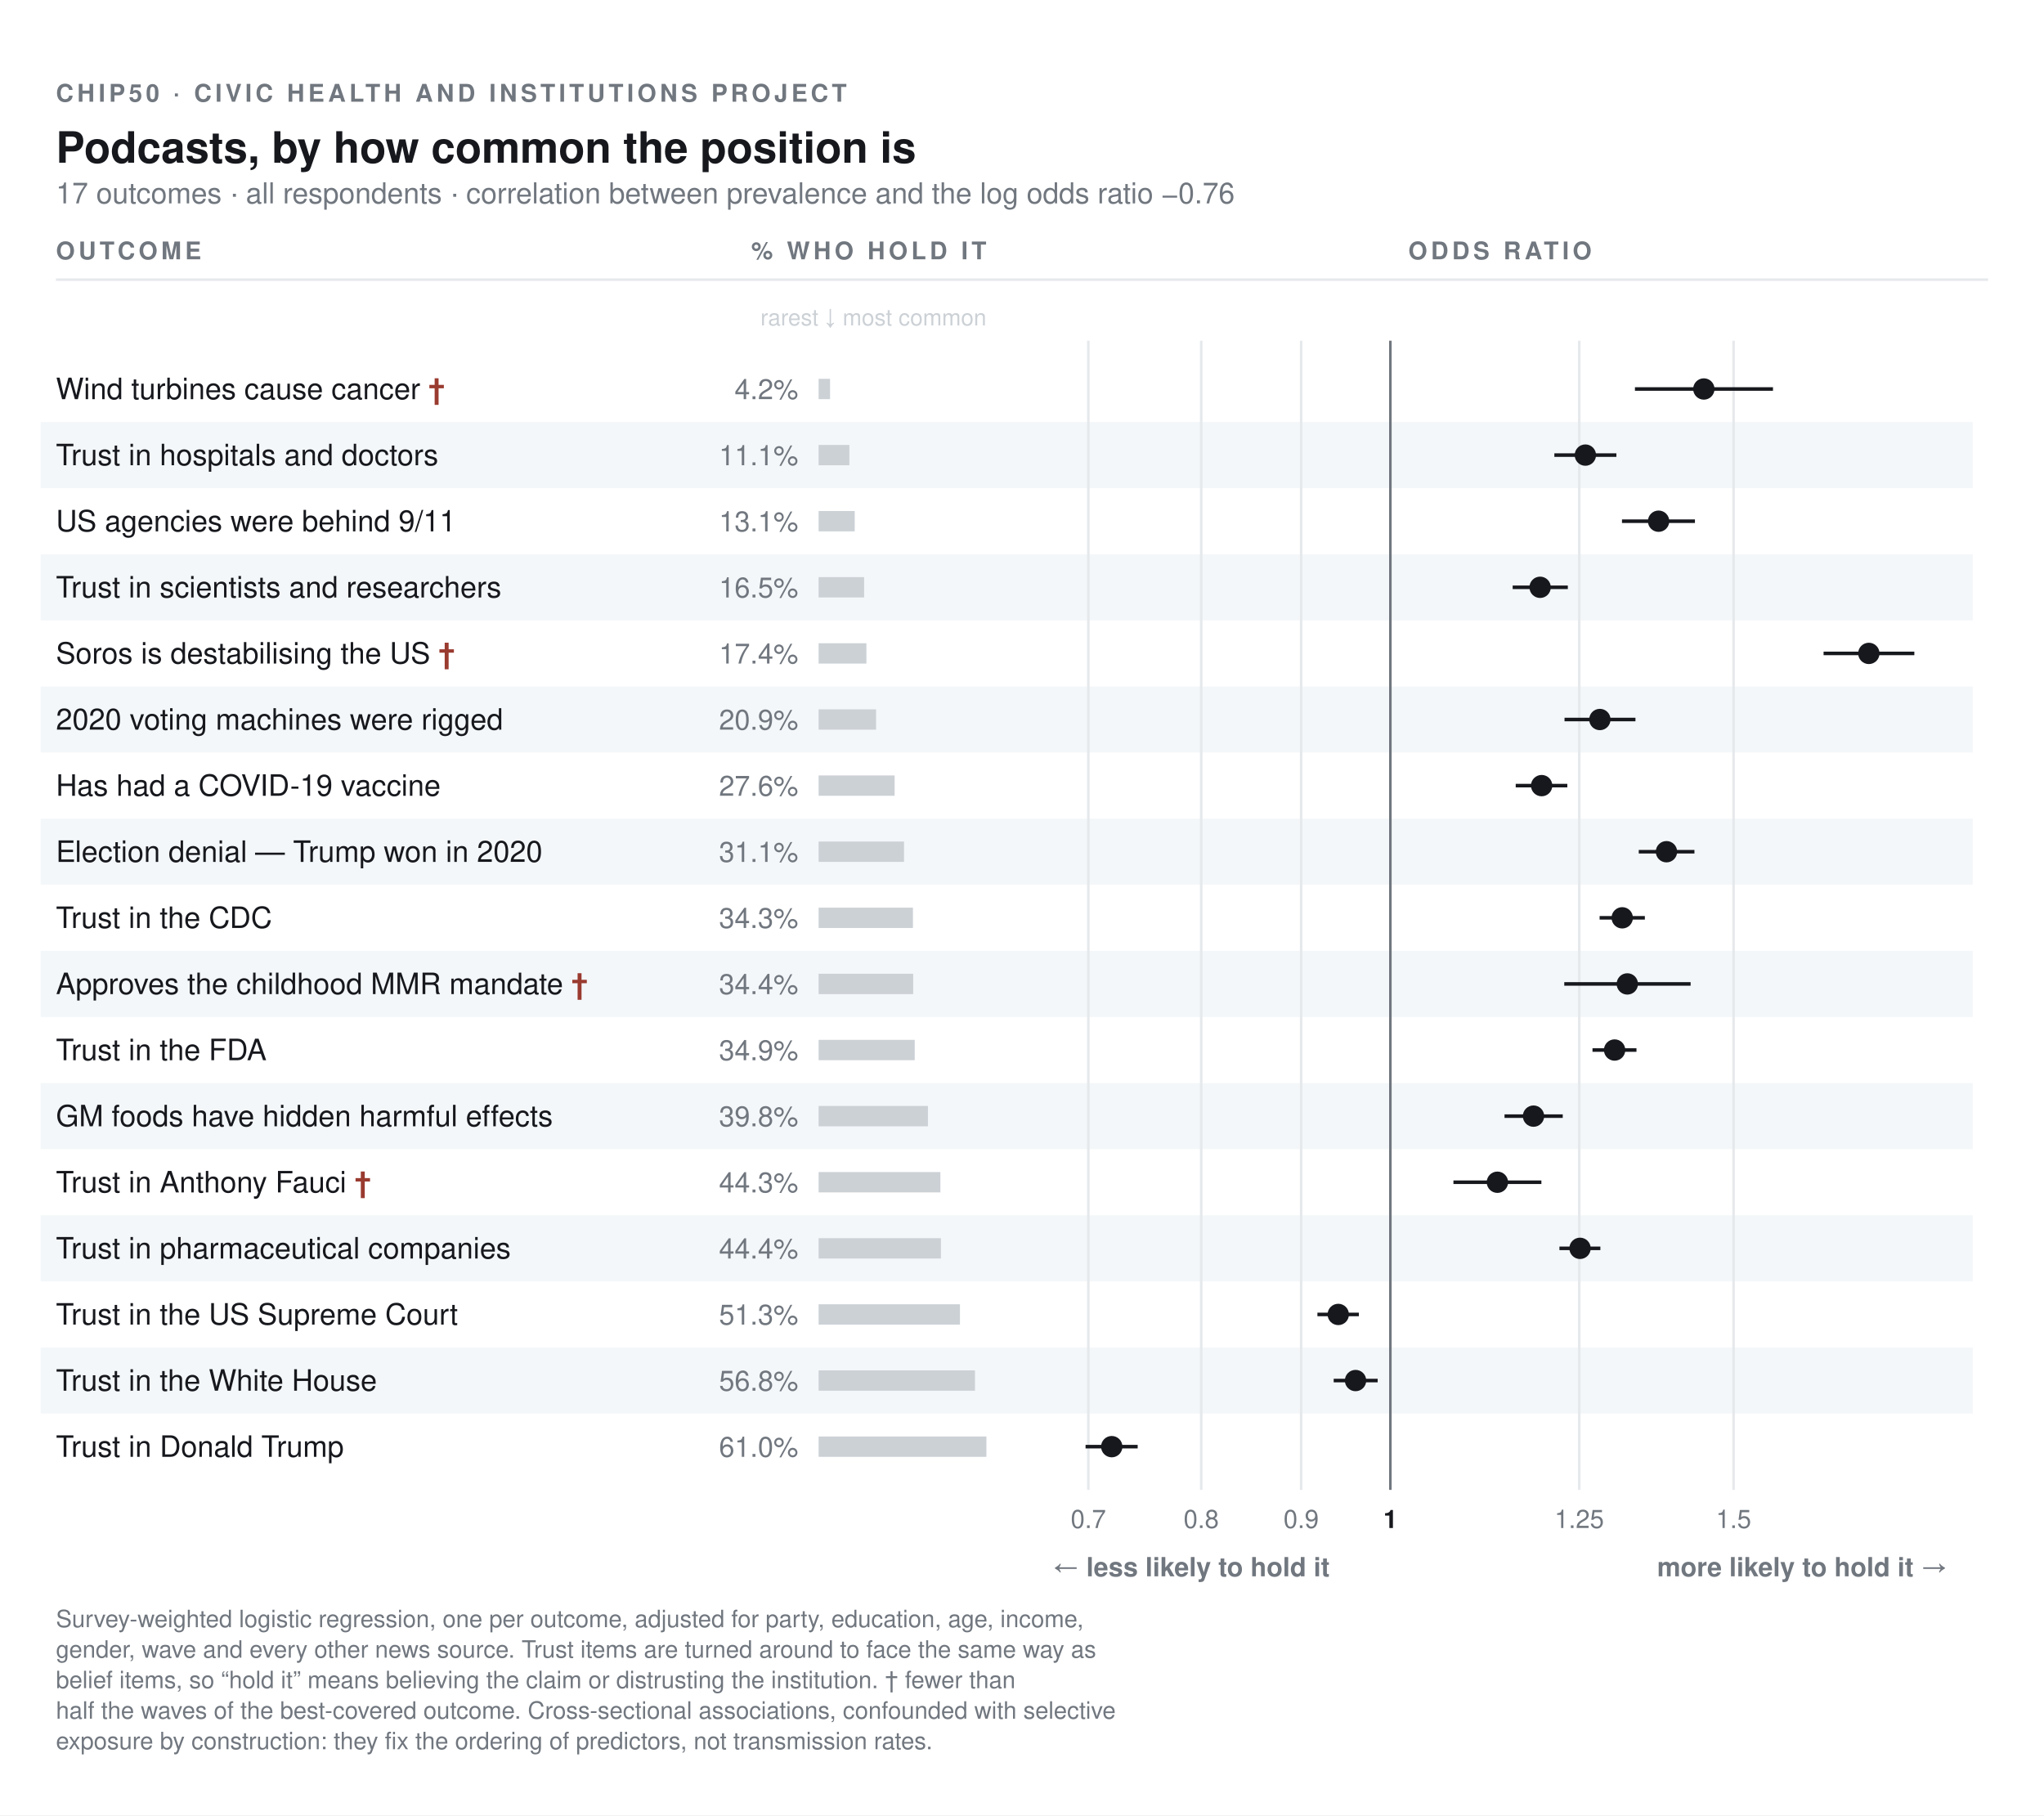
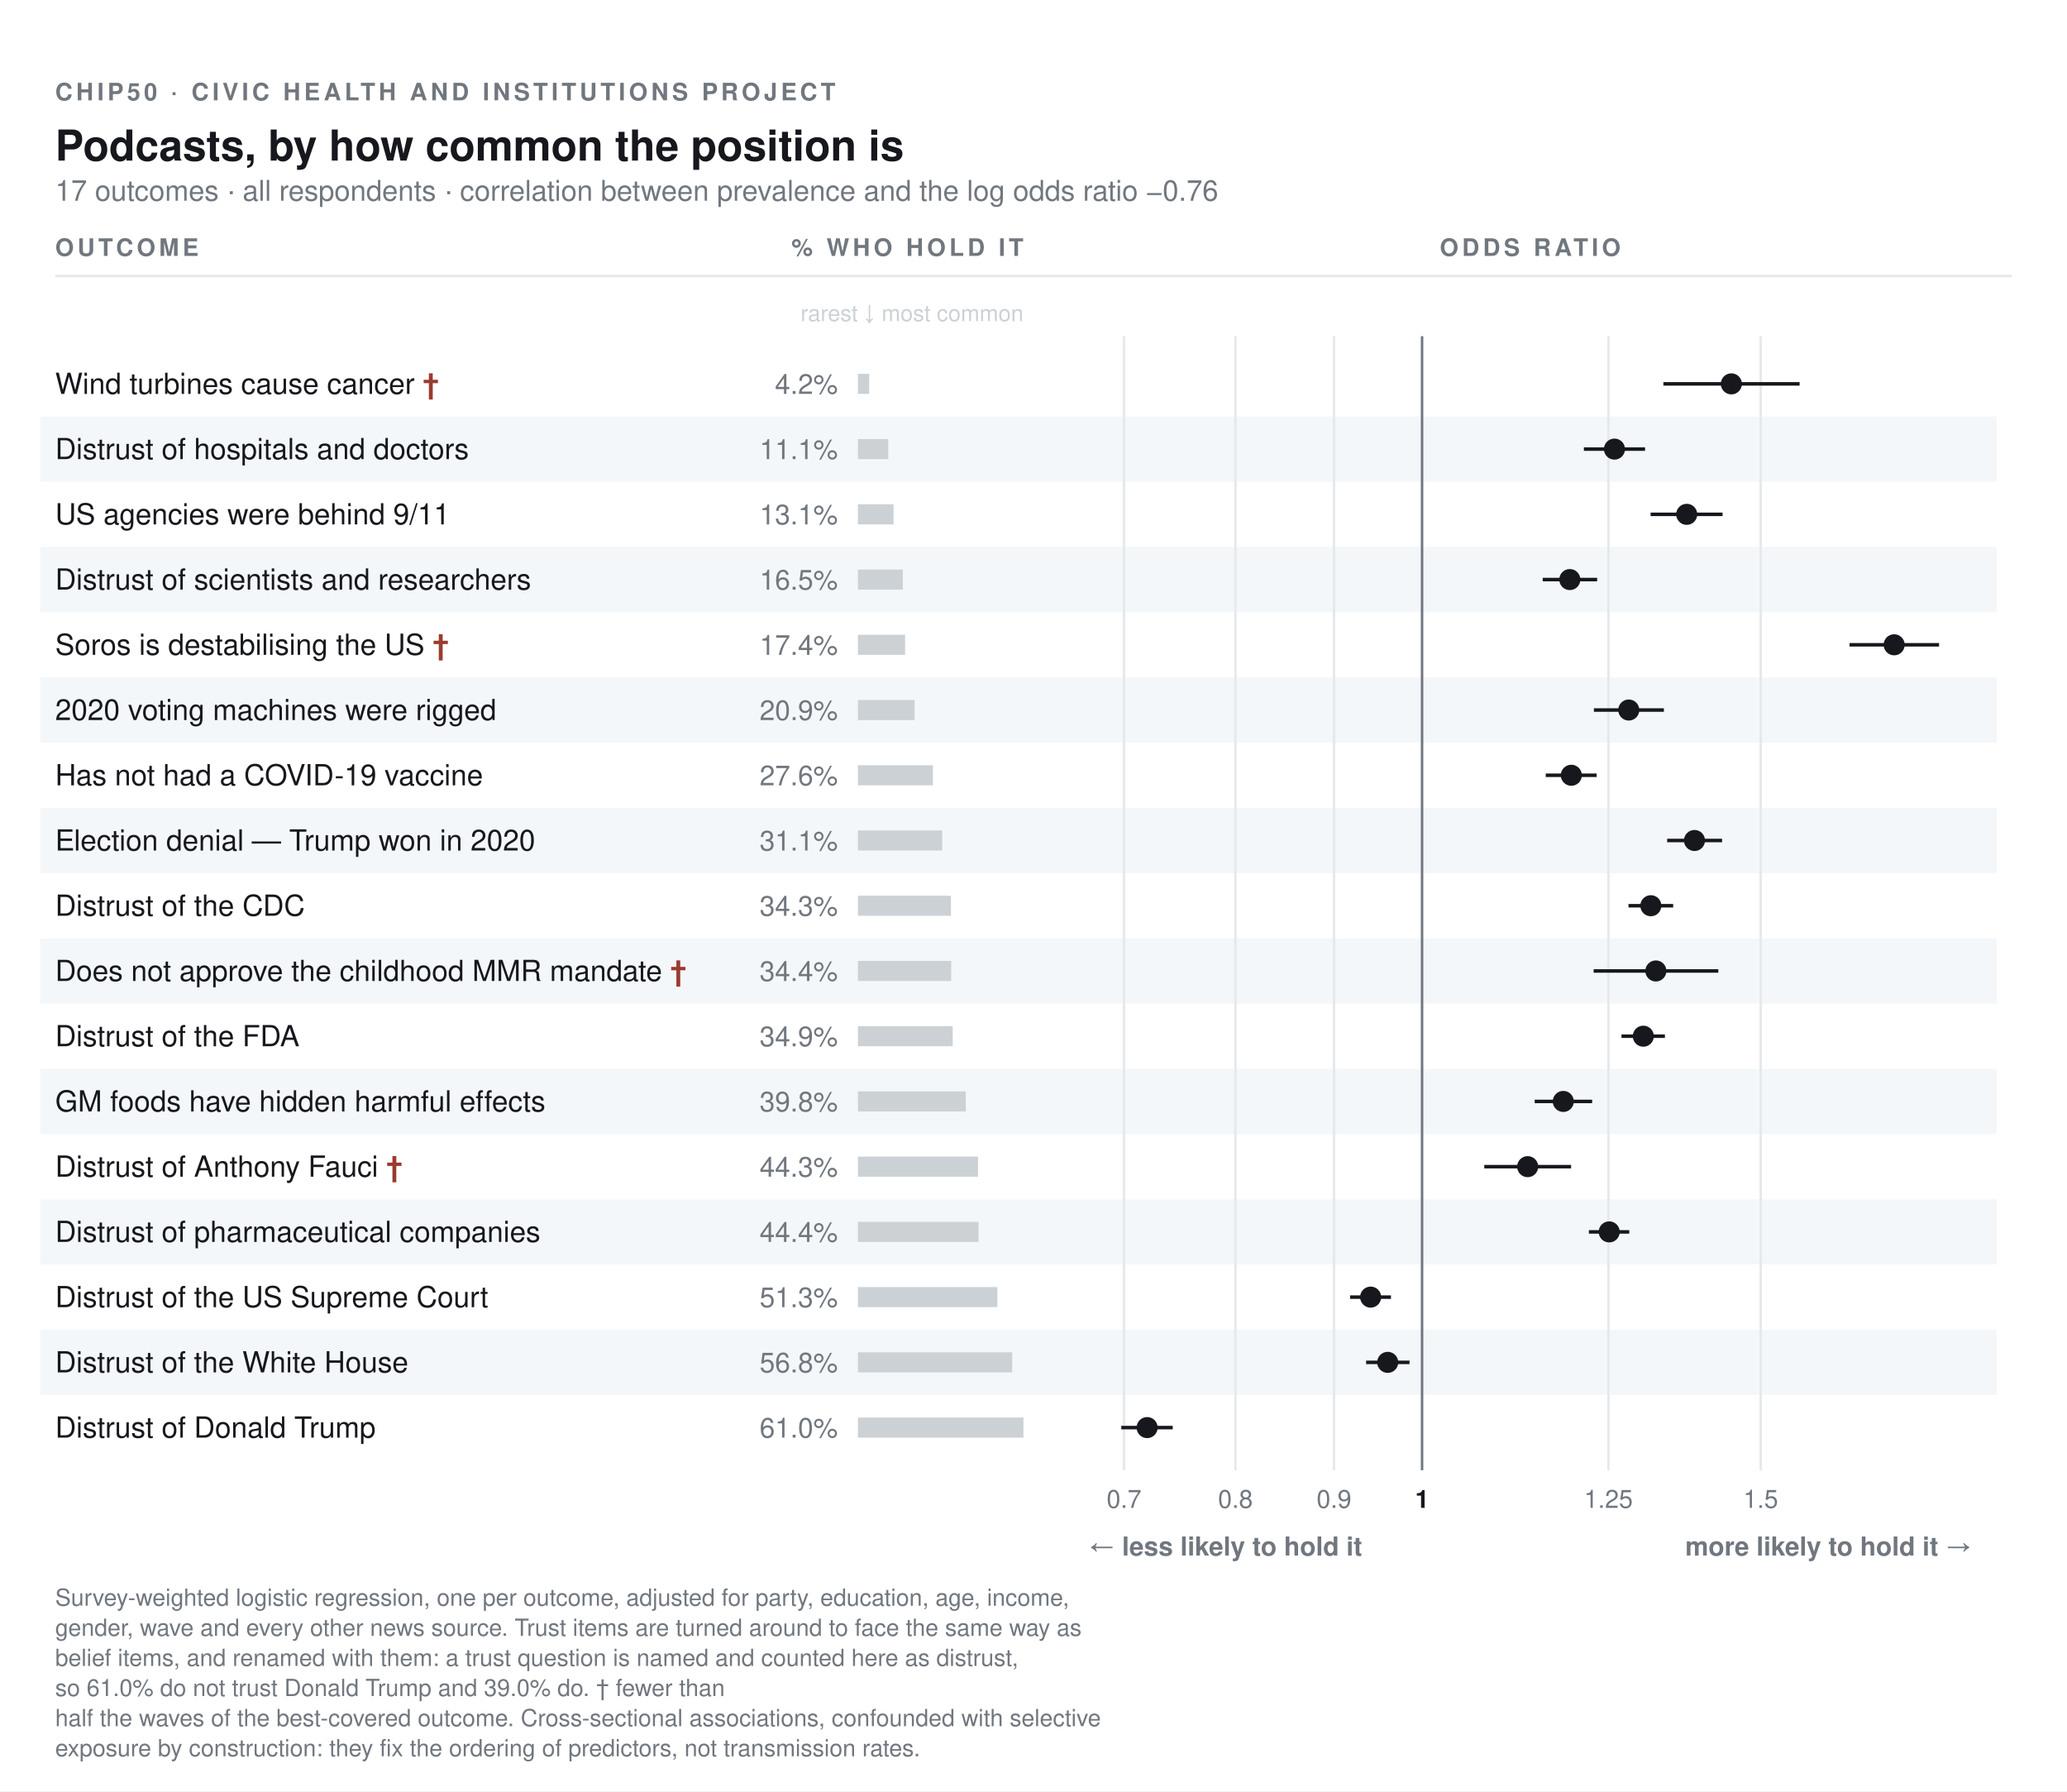
- <svg xmlns="http://www.w3.org/2000/svg" width="804" height="714" viewBox="0 0 804 714" font-family="Helvetica Neue,Helvetica,Arial">
-   <rect width="804" height="714" fill="#fff" />
+ <svg xmlns="http://www.w3.org/2000/svg" width="824" height="714" viewBox="0 0 824 714" font-family="Helvetica Neue,Helvetica,Arial">
+   <rect width="824" height="714" fill="#fff" />
  <g transform="translate(22,22)">
    <text x="0" y="18" fill="#71777f" font-size="9.6" font-weight="700" letter-spacing="1.4">CHIP50 · CIVIC HEALTH AND INSTITUTIONS PROJECT</text>
    <text x="0" y="42" fill="#16181d" font-size="17" font-weight="700">Podcasts, by how common the position is</text>
    <text x="0" y="58" fill="#71777f" font-size="11.4">17 outcomes · all respondents · correlation between prevalence and the log odds ratio −0.76</text>
    <text x="0" y="80" fill="#71777f" font-size="9.6" font-weight="700" letter-spacing="1.4">OUTCOME</text>
-     <text x="366" y="80" fill="#71777f" font-size="9.6" font-weight="700" letter-spacing="1.4" text-anchor="end">% WHO HOLD IT</text>
-     <text x="568.0" y="80" fill="#71777f" font-size="9.6" font-weight="700" letter-spacing="1.4" text-anchor="middle">ODDS RATIO</text>
-     <line x1="0" y1="88" x2="760" y2="88" stroke="#e6e9ec" />
-     <text x="366" y="106" fill="#ccd1d6" font-size="9" text-anchor="end">rarest ↓ most common</text>
-     <rect x="-6" y="144" width="760" height="26" fill="#f4f7f9" />
-     <rect x="-6" y="196" width="760" height="26" fill="#f4f7f9" />
-     <rect x="-6" y="248" width="760" height="26" fill="#f4f7f9" />
-     <rect x="-6" y="300" width="760" height="26" fill="#f4f7f9" />
-     <rect x="-6" y="352" width="760" height="26" fill="#f4f7f9" />
-     <rect x="-6" y="404" width="760" height="26" fill="#f4f7f9" />
-     <rect x="-6" y="456" width="760" height="26" fill="#f4f7f9" />
-     <rect x="-6" y="508" width="760" height="26" fill="#f4f7f9" />
-     <line x1="406.1" y1="112" x2="406.1" y2="564" stroke="#e6e9ec" />
-     <text x="406.1" y="579" fill="#71777f" font-size="10" font-weight="400" text-anchor="middle">0.7</text>
-     <line x1="450.5" y1="112" x2="450.5" y2="564" stroke="#e6e9ec" />
-     <text x="450.5" y="579" fill="#71777f" font-size="10" font-weight="400" text-anchor="middle">0.8</text>
-     <line x1="489.8" y1="112" x2="489.8" y2="564" stroke="#e6e9ec" />
-     <text x="489.8" y="579" fill="#71777f" font-size="10" font-weight="400" text-anchor="middle">0.9</text>
-     <line x1="524.9" y1="112" x2="524.9" y2="564" stroke="#71777f" />
-     <text x="524.9" y="579" fill="#16181d" font-size="10" font-weight="600" text-anchor="middle">1</text>
-     <line x1="599.2" y1="112" x2="599.2" y2="564" stroke="#e6e9ec" />
-     <text x="599.2" y="579" fill="#71777f" font-size="10" font-weight="400" text-anchor="middle">1.25</text>
-     <line x1="659.9" y1="112" x2="659.9" y2="564" stroke="#e6e9ec" />
-     <text x="659.9" y="579" fill="#71777f" font-size="10" font-weight="400" text-anchor="middle">1.5</text>
+     <text x="386" y="80" fill="#71777f" font-size="9.6" font-weight="700" letter-spacing="1.4" text-anchor="end">% WHO HOLD IT</text>
+     <text x="588.0" y="80" fill="#71777f" font-size="9.6" font-weight="700" letter-spacing="1.4" text-anchor="middle">ODDS RATIO</text>
+     <line x1="0" y1="88" x2="780" y2="88" stroke="#e6e9ec" />
+     <text x="386" y="106" fill="#ccd1d6" font-size="9" text-anchor="end">rarest ↓ most common</text>
+     <rect x="-6" y="144" width="780" height="26" fill="#f4f7f9" />
+     <rect x="-6" y="196" width="780" height="26" fill="#f4f7f9" />
+     <rect x="-6" y="248" width="780" height="26" fill="#f4f7f9" />
+     <rect x="-6" y="300" width="780" height="26" fill="#f4f7f9" />
+     <rect x="-6" y="352" width="780" height="26" fill="#f4f7f9" />
+     <rect x="-6" y="404" width="780" height="26" fill="#f4f7f9" />
+     <rect x="-6" y="456" width="780" height="26" fill="#f4f7f9" />
+     <rect x="-6" y="508" width="780" height="26" fill="#f4f7f9" />
+     <line x1="426.1" y1="112" x2="426.1" y2="564" stroke="#e6e9ec" />
+     <text x="426.1" y="579" fill="#71777f" font-size="10" font-weight="400" text-anchor="middle">0.7</text>
+     <line x1="470.5" y1="112" x2="470.5" y2="564" stroke="#e6e9ec" />
+     <text x="470.5" y="579" fill="#71777f" font-size="10" font-weight="400" text-anchor="middle">0.8</text>
+     <line x1="509.8" y1="112" x2="509.8" y2="564" stroke="#e6e9ec" />
+     <text x="509.8" y="579" fill="#71777f" font-size="10" font-weight="400" text-anchor="middle">0.9</text>
+     <line x1="544.9" y1="112" x2="544.9" y2="564" stroke="#71777f" />
+     <text x="544.9" y="579" fill="#16181d" font-size="10" font-weight="600" text-anchor="middle">1</text>
+     <line x1="619.2" y1="112" x2="619.2" y2="564" stroke="#e6e9ec" />
+     <text x="619.2" y="579" fill="#71777f" font-size="10" font-weight="400" text-anchor="middle">1.25</text>
+     <line x1="679.9" y1="112" x2="679.9" y2="564" stroke="#e6e9ec" />
+     <text x="679.9" y="579" fill="#71777f" font-size="10" font-weight="400" text-anchor="middle">1.5</text>
    <text x="0" y="135.0" fill="#16181d" font-size="11.6">Wind turbines cause cancer <tspan fill="#9a3b30" font-weight="700">†</tspan>
    </text>
-     <text x="292" y="135.0" fill="#71777f" font-size="11" text-anchor="end">4.2%</text>
-     <rect x="300" y="127.0" width="4.5" height="8" fill="#ccd1d6" />
-     <line x1="621.1" y1="131.0" x2="675.4" y2="131.0" stroke="#16181d" stroke-width="1.4" />
-     <circle cx="648.2" cy="131.0" r="4.2" fill="#16181d" />
-     <text x="0" y="161.0" fill="#16181d" font-size="11.6">Trust in hospitals and doctors</text>
-     <text x="292" y="161.0" fill="#71777f" font-size="11" text-anchor="end">11.1%</text>
-     <rect x="300" y="153.0" width="12.1" height="8" fill="#ccd1d6" />
-     <line x1="589.4" y1="157.0" x2="613.8" y2="157.0" stroke="#16181d" stroke-width="1.4" />
-     <circle cx="601.6" cy="157.0" r="4.2" fill="#16181d" />
+     <text x="312" y="135.0" fill="#71777f" font-size="11" text-anchor="end">4.2%</text>
+     <rect x="320" y="127.0" width="4.5" height="8" fill="#ccd1d6" />
+     <line x1="641.1" y1="131.0" x2="695.4" y2="131.0" stroke="#16181d" stroke-width="1.4" />
+     <circle cx="668.2" cy="131.0" r="4.2" fill="#16181d" />
+     <text x="0" y="161.0" fill="#16181d" font-size="11.6">Distrust of hospitals and doctors</text>
+     <text x="312" y="161.0" fill="#71777f" font-size="11" text-anchor="end">11.1%</text>
+     <rect x="320" y="153.0" width="12.1" height="8" fill="#ccd1d6" />
+     <line x1="609.4" y1="157.0" x2="633.8" y2="157.0" stroke="#16181d" stroke-width="1.4" />
+     <circle cx="621.6" cy="157.0" r="4.2" fill="#16181d" />
    <text x="0" y="187.0" fill="#16181d" font-size="11.6">US agencies were behind 9/11</text>
-     <text x="292" y="187.0" fill="#71777f" font-size="11" text-anchor="end">13.1%</text>
-     <rect x="300" y="179.0" width="14.2" height="8" fill="#ccd1d6" />
-     <line x1="616.0" y1="183.0" x2="644.7" y2="183.0" stroke="#16181d" stroke-width="1.4" />
-     <circle cx="630.4" cy="183.0" r="4.2" fill="#16181d" />
-     <text x="0" y="213.0" fill="#16181d" font-size="11.6">Trust in scientists and researchers</text>
-     <text x="292" y="213.0" fill="#71777f" font-size="11" text-anchor="end">16.5%</text>
-     <rect x="300" y="205.0" width="17.9" height="8" fill="#ccd1d6" />
-     <line x1="573.0" y1="209.0" x2="594.7" y2="209.0" stroke="#16181d" stroke-width="1.4" />
-     <circle cx="583.8" cy="209.0" r="4.2" fill="#16181d" />
+     <text x="312" y="187.0" fill="#71777f" font-size="11" text-anchor="end">13.1%</text>
+     <rect x="320" y="179.0" width="14.2" height="8" fill="#ccd1d6" />
+     <line x1="636.0" y1="183.0" x2="664.7" y2="183.0" stroke="#16181d" stroke-width="1.4" />
+     <circle cx="650.4" cy="183.0" r="4.2" fill="#16181d" />
+     <text x="0" y="213.0" fill="#16181d" font-size="11.6">Distrust of scientists and researchers</text>
+     <text x="312" y="213.0" fill="#71777f" font-size="11" text-anchor="end">16.5%</text>
+     <rect x="320" y="205.0" width="17.9" height="8" fill="#ccd1d6" />
+     <line x1="593.0" y1="209.0" x2="614.7" y2="209.0" stroke="#16181d" stroke-width="1.4" />
+     <circle cx="603.8" cy="209.0" r="4.2" fill="#16181d" />
    <text x="0" y="239.0" fill="#16181d" font-size="11.6">Soros is destabilising the US <tspan fill="#9a3b30" font-weight="700">†</tspan>
    </text>
-     <text x="292" y="239.0" fill="#71777f" font-size="11" text-anchor="end">17.4%</text>
-     <rect x="300" y="231.0" width="18.8" height="8" fill="#ccd1d6" />
-     <line x1="695.3" y1="235.0" x2="731.0" y2="235.0" stroke="#16181d" stroke-width="1.4" />
-     <circle cx="713.1" cy="235.0" r="4.2" fill="#16181d" />
+     <text x="312" y="239.0" fill="#71777f" font-size="11" text-anchor="end">17.4%</text>
+     <rect x="320" y="231.0" width="18.8" height="8" fill="#ccd1d6" />
+     <line x1="715.3" y1="235.0" x2="751.0" y2="235.0" stroke="#16181d" stroke-width="1.4" />
+     <circle cx="733.1" cy="235.0" r="4.2" fill="#16181d" />
    <text x="0" y="265.0" fill="#16181d" font-size="11.6">2020 voting machines were rigged</text>
-     <text x="292" y="265.0" fill="#71777f" font-size="11" text-anchor="end">20.9%</text>
-     <rect x="300" y="257.0" width="22.6" height="8" fill="#ccd1d6" />
-     <line x1="593.4" y1="261.0" x2="621.3" y2="261.0" stroke="#16181d" stroke-width="1.4" />
-     <circle cx="607.3" cy="261.0" r="4.2" fill="#16181d" />
-     <text x="0" y="291.0" fill="#16181d" font-size="11.6">Has had a COVID-19 vaccine</text>
-     <text x="292" y="291.0" fill="#71777f" font-size="11" text-anchor="end">27.6%</text>
-     <rect x="300" y="283.0" width="29.9" height="8" fill="#ccd1d6" />
-     <line x1="574.2" y1="287.0" x2="594.5" y2="287.0" stroke="#16181d" stroke-width="1.4" />
-     <circle cx="584.4" cy="287.0" r="4.2" fill="#16181d" />
+     <text x="312" y="265.0" fill="#71777f" font-size="11" text-anchor="end">20.9%</text>
+     <rect x="320" y="257.0" width="22.6" height="8" fill="#ccd1d6" />
+     <line x1="613.4" y1="261.0" x2="641.3" y2="261.0" stroke="#16181d" stroke-width="1.4" />
+     <circle cx="627.3" cy="261.0" r="4.2" fill="#16181d" />
+     <text x="0" y="291.0" fill="#16181d" font-size="11.6">Has not had a COVID-19 vaccine</text>
+     <text x="312" y="291.0" fill="#71777f" font-size="11" text-anchor="end">27.6%</text>
+     <rect x="320" y="283.0" width="29.9" height="8" fill="#ccd1d6" />
+     <line x1="594.2" y1="287.0" x2="614.5" y2="287.0" stroke="#16181d" stroke-width="1.4" />
+     <circle cx="604.4" cy="287.0" r="4.2" fill="#16181d" />
    <text x="0" y="317.0" fill="#16181d" font-size="11.6">Election denial — Trump won in 2020</text>
-     <text x="292" y="317.0" fill="#71777f" font-size="11" text-anchor="end">31.1%</text>
-     <rect x="300" y="309.0" width="33.6" height="8" fill="#ccd1d6" />
-     <line x1="622.6" y1="313.0" x2="644.5" y2="313.0" stroke="#16181d" stroke-width="1.4" />
-     <circle cx="633.5" cy="313.0" r="4.2" fill="#16181d" />
-     <text x="0" y="343.0" fill="#16181d" font-size="11.6">Trust in the CDC</text>
-     <text x="292" y="343.0" fill="#71777f" font-size="11" text-anchor="end">34.3%</text>
-     <rect x="300" y="335.0" width="37.1" height="8" fill="#ccd1d6" />
-     <line x1="607.2" y1="339.0" x2="625.0" y2="339.0" stroke="#16181d" stroke-width="1.4" />
-     <circle cx="616.1" cy="339.0" r="4.2" fill="#16181d" />
-     <text x="0" y="369.0" fill="#16181d" font-size="11.6">Approves the childhood MMR mandate <tspan fill="#9a3b30" font-weight="700">†</tspan>
+     <text x="312" y="317.0" fill="#71777f" font-size="11" text-anchor="end">31.1%</text>
+     <rect x="320" y="309.0" width="33.6" height="8" fill="#ccd1d6" />
+     <line x1="642.6" y1="313.0" x2="664.5" y2="313.0" stroke="#16181d" stroke-width="1.4" />
+     <circle cx="653.5" cy="313.0" r="4.2" fill="#16181d" />
+     <text x="0" y="343.0" fill="#16181d" font-size="11.6">Distrust of the CDC</text>
+     <text x="312" y="343.0" fill="#71777f" font-size="11" text-anchor="end">34.3%</text>
+     <rect x="320" y="335.0" width="37.1" height="8" fill="#ccd1d6" />
+     <line x1="627.2" y1="339.0" x2="645.0" y2="339.0" stroke="#16181d" stroke-width="1.4" />
+     <circle cx="636.1" cy="339.0" r="4.2" fill="#16181d" />
+     <text x="0" y="369.0" fill="#16181d" font-size="11.6">Does not approve the childhood MMR mandate <tspan fill="#9a3b30" font-weight="700">†</tspan>
    </text>
-     <text x="292" y="369.0" fill="#71777f" font-size="11" text-anchor="end">34.4%</text>
-     <rect x="300" y="361.0" width="37.2" height="8" fill="#ccd1d6" />
-     <line x1="593.3" y1="365.0" x2="643.0" y2="365.0" stroke="#16181d" stroke-width="1.4" />
-     <circle cx="618.1" cy="365.0" r="4.2" fill="#16181d" />
-     <text x="0" y="395.0" fill="#16181d" font-size="11.6">Trust in the FDA</text>
-     <text x="292" y="395.0" fill="#71777f" font-size="11" text-anchor="end">34.9%</text>
-     <rect x="300" y="387.0" width="37.8" height="8" fill="#ccd1d6" />
-     <line x1="604.4" y1="391.0" x2="621.7" y2="391.0" stroke="#16181d" stroke-width="1.4" />
-     <circle cx="613.1" cy="391.0" r="4.2" fill="#16181d" />
+     <text x="312" y="369.0" fill="#71777f" font-size="11" text-anchor="end">34.4%</text>
+     <rect x="320" y="361.0" width="37.2" height="8" fill="#ccd1d6" />
+     <line x1="613.3" y1="365.0" x2="663.0" y2="365.0" stroke="#16181d" stroke-width="1.4" />
+     <circle cx="638.1" cy="365.0" r="4.2" fill="#16181d" />
+     <text x="0" y="395.0" fill="#16181d" font-size="11.6">Distrust of the FDA</text>
+     <text x="312" y="395.0" fill="#71777f" font-size="11" text-anchor="end">34.9%</text>
+     <rect x="320" y="387.0" width="37.8" height="8" fill="#ccd1d6" />
+     <line x1="624.4" y1="391.0" x2="641.7" y2="391.0" stroke="#16181d" stroke-width="1.4" />
+     <circle cx="633.1" cy="391.0" r="4.2" fill="#16181d" />
    <text x="0" y="421.0" fill="#16181d" font-size="11.6">GM foods have hidden harmful effects</text>
-     <text x="292" y="421.0" fill="#71777f" font-size="11" text-anchor="end">39.8%</text>
-     <rect x="300" y="413.0" width="43.0" height="8" fill="#ccd1d6" />
-     <line x1="569.8" y1="417.0" x2="592.7" y2="417.0" stroke="#16181d" stroke-width="1.4" />
-     <circle cx="581.2" cy="417.0" r="4.2" fill="#16181d" />
-     <text x="0" y="447.0" fill="#16181d" font-size="11.6">Trust in Anthony Fauci <tspan fill="#9a3b30" font-weight="700">†</tspan>
+     <text x="312" y="421.0" fill="#71777f" font-size="11" text-anchor="end">39.8%</text>
+     <rect x="320" y="413.0" width="43.0" height="8" fill="#ccd1d6" />
+     <line x1="589.8" y1="417.0" x2="612.7" y2="417.0" stroke="#16181d" stroke-width="1.4" />
+     <circle cx="601.2" cy="417.0" r="4.2" fill="#16181d" />
+     <text x="0" y="447.0" fill="#16181d" font-size="11.6">Distrust of Anthony Fauci <tspan fill="#9a3b30" font-weight="700">†</tspan>
    </text>
-     <text x="292" y="447.0" fill="#71777f" font-size="11" text-anchor="end">44.3%</text>
-     <rect x="300" y="439.0" width="47.9" height="8" fill="#ccd1d6" />
-     <line x1="549.7" y1="443.0" x2="584.3" y2="443.0" stroke="#16181d" stroke-width="1.4" />
-     <circle cx="567.0" cy="443.0" r="4.2" fill="#16181d" />
-     <text x="0" y="473.0" fill="#16181d" font-size="11.6">Trust in pharmaceutical companies</text>
-     <text x="292" y="473.0" fill="#71777f" font-size="11" text-anchor="end">44.4%</text>
-     <rect x="300" y="465.0" width="48.1" height="8" fill="#ccd1d6" />
-     <line x1="591.4" y1="469.0" x2="607.5" y2="469.0" stroke="#16181d" stroke-width="1.4" />
-     <circle cx="599.5" cy="469.0" r="4.2" fill="#16181d" />
-     <text x="0" y="499.0" fill="#16181d" font-size="11.6">Trust in the US Supreme Court</text>
-     <text x="292" y="499.0" fill="#71777f" font-size="11" text-anchor="end">51.3%</text>
-     <rect x="300" y="491.0" width="55.6" height="8" fill="#ccd1d6" />
-     <line x1="496.2" y1="495.0" x2="512.5" y2="495.0" stroke="#16181d" stroke-width="1.4" />
-     <circle cx="504.4" cy="495.0" r="4.2" fill="#16181d" />
-     <text x="0" y="525.0" fill="#16181d" font-size="11.6">Trust in the White House</text>
-     <text x="292" y="525.0" fill="#71777f" font-size="11" text-anchor="end">56.8%</text>
-     <rect x="300" y="517.0" width="61.5" height="8" fill="#ccd1d6" />
-     <line x1="502.6" y1="521.0" x2="519.9" y2="521.0" stroke="#16181d" stroke-width="1.4" />
-     <circle cx="511.2" cy="521.0" r="4.2" fill="#16181d" />
-     <text x="0" y="551.0" fill="#16181d" font-size="11.6">Trust in Donald Trump</text>
-     <text x="292" y="551.0" fill="#71777f" font-size="11" text-anchor="end">61.0%</text>
-     <rect x="300" y="543.0" width="66.0" height="8" fill="#ccd1d6" />
-     <line x1="405.0" y1="547.0" x2="425.5" y2="547.0" stroke="#16181d" stroke-width="1.4" />
-     <circle cx="415.3" cy="547.0" r="4.2" fill="#16181d" />
-     <text x="392" y="598" fill="#71777f" font-size="10.4" font-weight="600">← less likely to hold it</text>
-     <text x="744" y="598" fill="#71777f" font-size="10.4" font-weight="600" text-anchor="end">more likely to hold it →</text>
+     <text x="312" y="447.0" fill="#71777f" font-size="11" text-anchor="end">44.3%</text>
+     <rect x="320" y="439.0" width="47.9" height="8" fill="#ccd1d6" />
+     <line x1="569.7" y1="443.0" x2="604.3" y2="443.0" stroke="#16181d" stroke-width="1.4" />
+     <circle cx="587.0" cy="443.0" r="4.2" fill="#16181d" />
+     <text x="0" y="473.0" fill="#16181d" font-size="11.6">Distrust of pharmaceutical companies</text>
+     <text x="312" y="473.0" fill="#71777f" font-size="11" text-anchor="end">44.4%</text>
+     <rect x="320" y="465.0" width="48.1" height="8" fill="#ccd1d6" />
+     <line x1="611.4" y1="469.0" x2="627.5" y2="469.0" stroke="#16181d" stroke-width="1.4" />
+     <circle cx="619.5" cy="469.0" r="4.2" fill="#16181d" />
+     <text x="0" y="499.0" fill="#16181d" font-size="11.6">Distrust of the US Supreme Court</text>
+     <text x="312" y="499.0" fill="#71777f" font-size="11" text-anchor="end">51.3%</text>
+     <rect x="320" y="491.0" width="55.6" height="8" fill="#ccd1d6" />
+     <line x1="516.2" y1="495.0" x2="532.5" y2="495.0" stroke="#16181d" stroke-width="1.4" />
+     <circle cx="524.4" cy="495.0" r="4.2" fill="#16181d" />
+     <text x="0" y="525.0" fill="#16181d" font-size="11.6">Distrust of the White House</text>
+     <text x="312" y="525.0" fill="#71777f" font-size="11" text-anchor="end">56.8%</text>
+     <rect x="320" y="517.0" width="61.5" height="8" fill="#ccd1d6" />
+     <line x1="522.6" y1="521.0" x2="539.9" y2="521.0" stroke="#16181d" stroke-width="1.4" />
+     <circle cx="531.2" cy="521.0" r="4.2" fill="#16181d" />
+     <text x="0" y="551.0" fill="#16181d" font-size="11.6">Distrust of Donald Trump</text>
+     <text x="312" y="551.0" fill="#71777f" font-size="11" text-anchor="end">61.0%</text>
+     <rect x="320" y="543.0" width="66.0" height="8" fill="#ccd1d6" />
+     <line x1="425.0" y1="547.0" x2="445.5" y2="547.0" stroke="#16181d" stroke-width="1.4" />
+     <circle cx="435.3" cy="547.0" r="4.2" fill="#16181d" />
+     <text x="412" y="598" fill="#71777f" font-size="10.4" font-weight="600">← less likely to hold it</text>
+     <text x="764" y="598" fill="#71777f" font-size="10.4" font-weight="600" text-anchor="end">more likely to hold it →</text>
    <text x="0" y="618" fill="#71777f" font-size="9.4">Survey-weighted logistic regression, one per outcome, adjusted for party, education, age, income,</text>
    <text x="0" y="630" fill="#71777f" font-size="9.4">gender, wave and every other news source. Trust items are turned around to face the same way as</text>
-     <text x="0" y="642" fill="#71777f" font-size="9.4">belief items, so “hold it” means believing the claim or distrusting the institution. † fewer than</text>
-     <text x="0" y="654" fill="#71777f" font-size="9.4">half the waves of the best-covered outcome. Cross-sectional associations, confounded with selective</text>
-     <text x="0" y="666" fill="#71777f" font-size="9.4">exposure by construction: they fix the ordering of predictors, not transmission rates.</text>
+     <text x="0" y="642" fill="#71777f" font-size="9.4">belief items, and renamed with them: a trust question is named and counted here as distrust,</text>
+     <text x="0" y="654" fill="#71777f" font-size="9.4">so 61.0% do not trust Donald Trump and 39.0% do. † fewer than</text>
+     <text x="0" y="666" fill="#71777f" font-size="9.4">half the waves of the best-covered outcome. Cross-sectional associations, confounded with selective</text>
+     <text x="0" y="678" fill="#71777f" font-size="9.4">exposure by construction: they fix the ordering of predictors, not transmission rates.</text>
  </g>
</svg>
